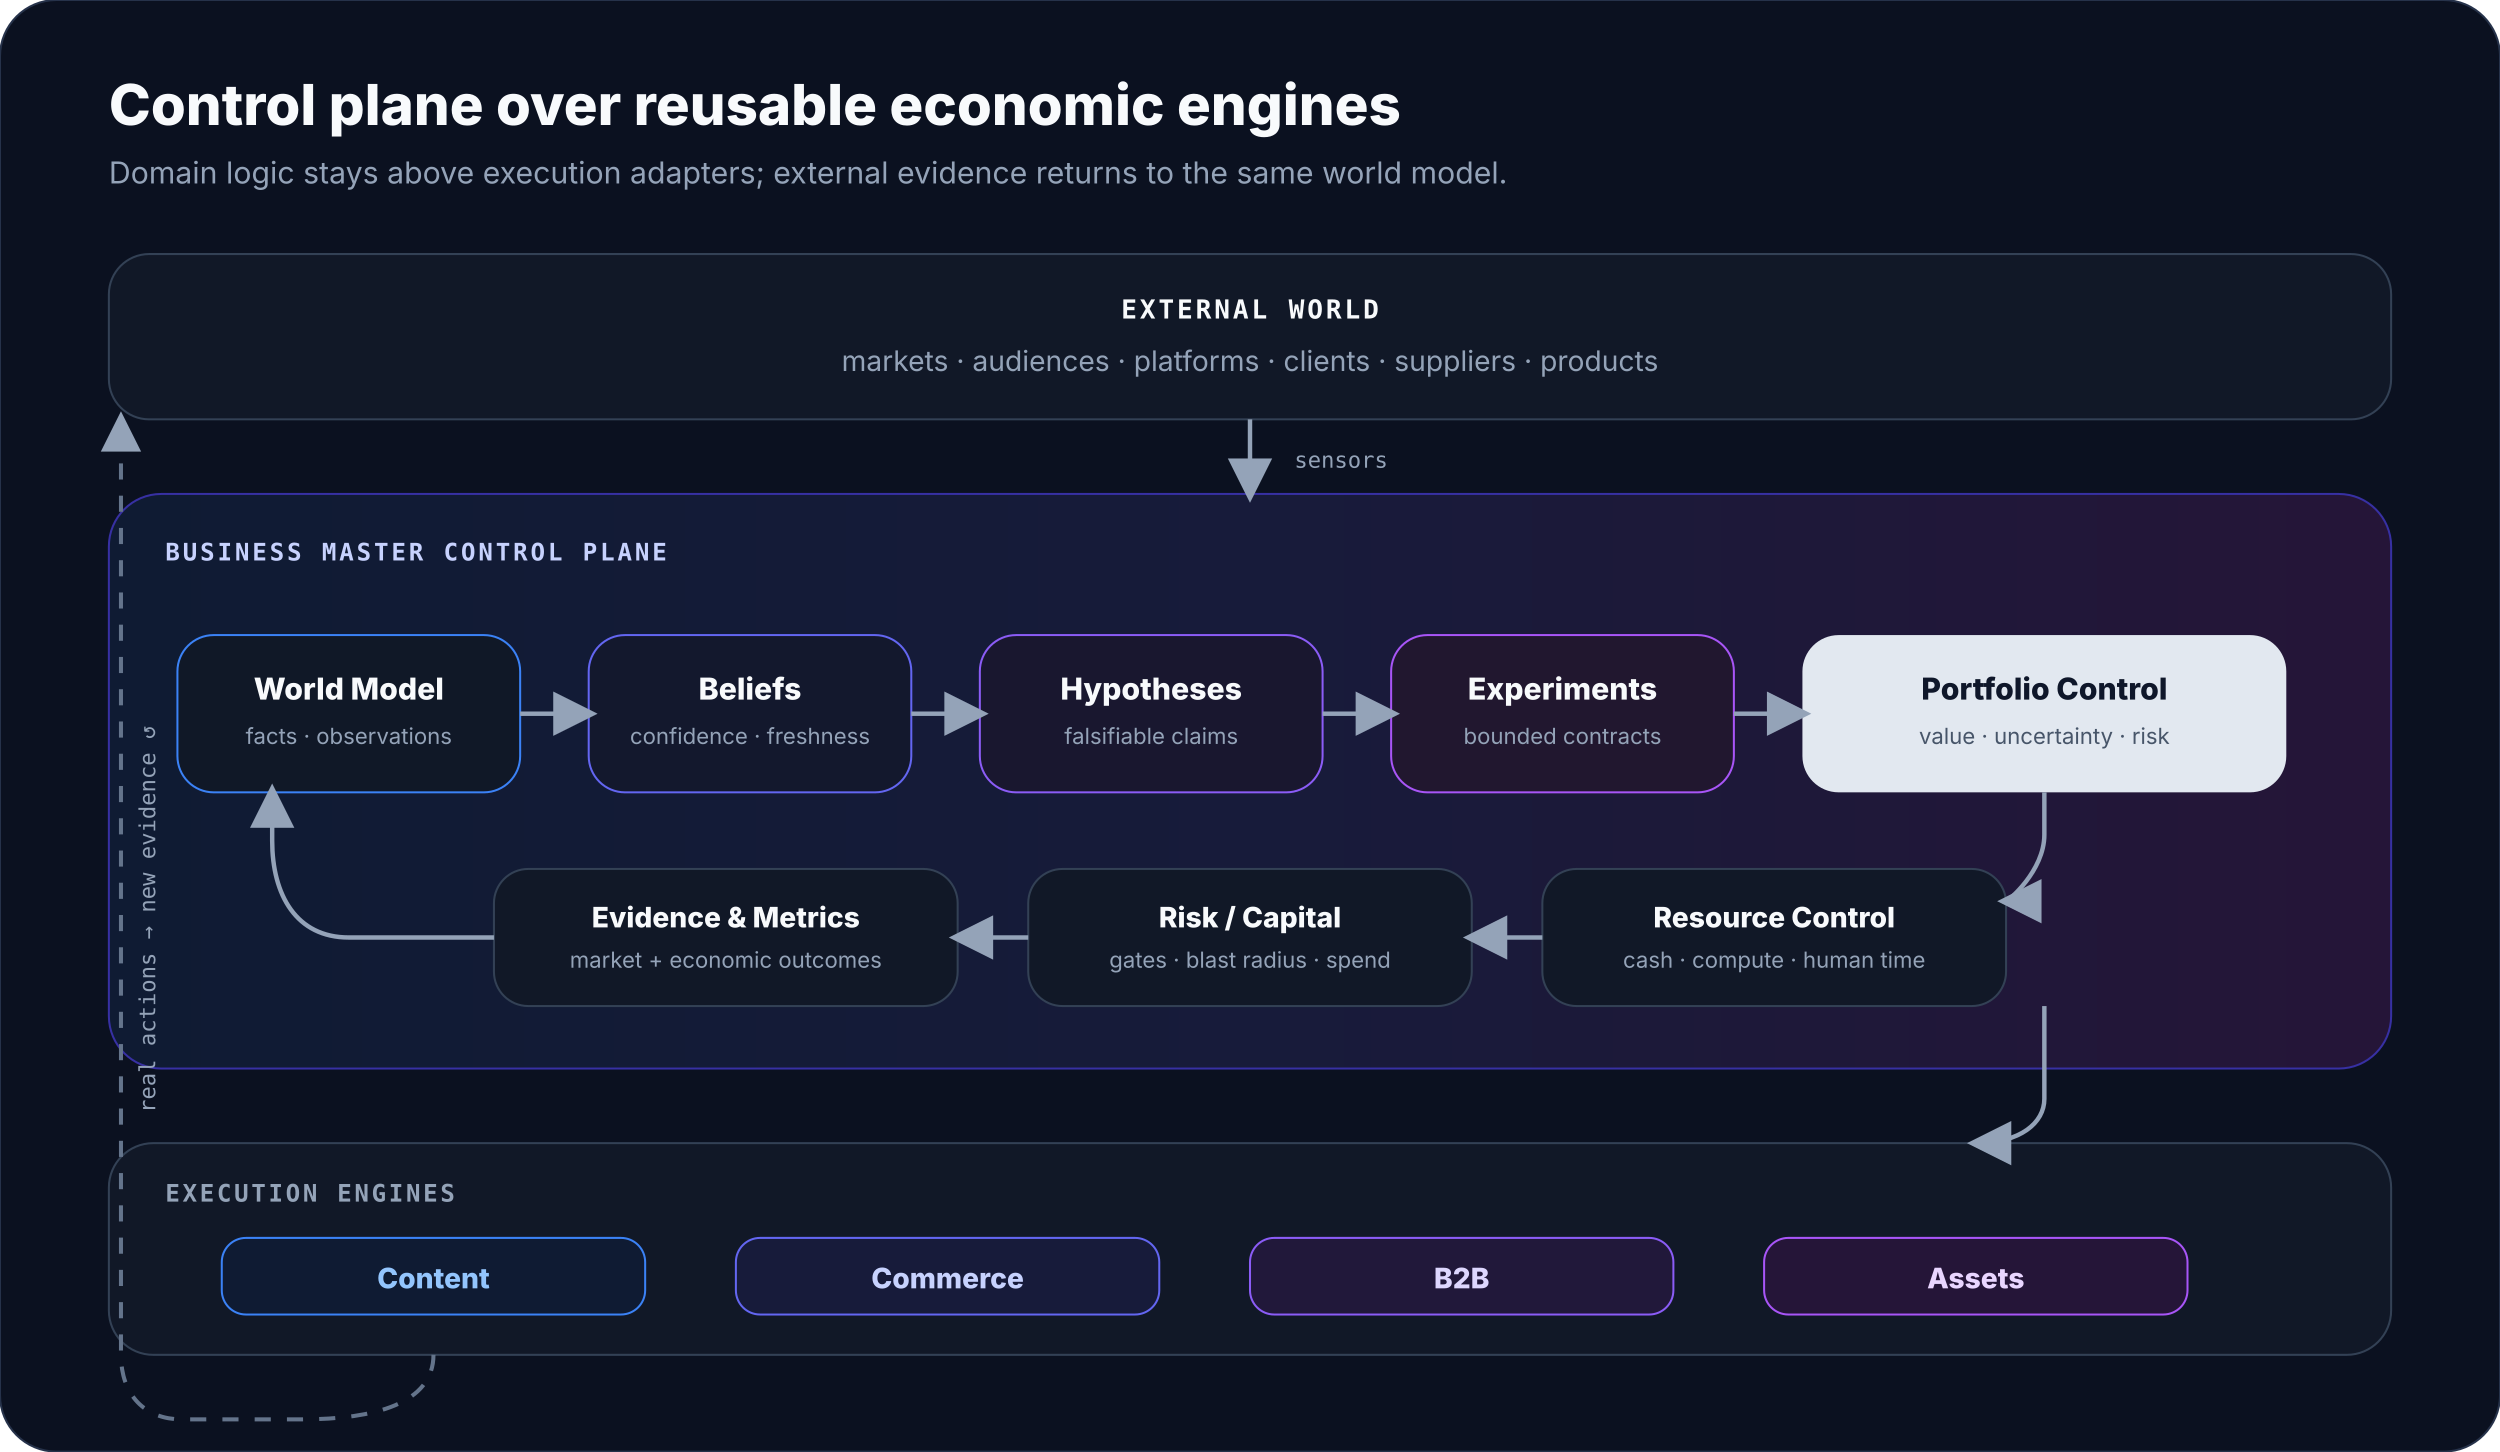
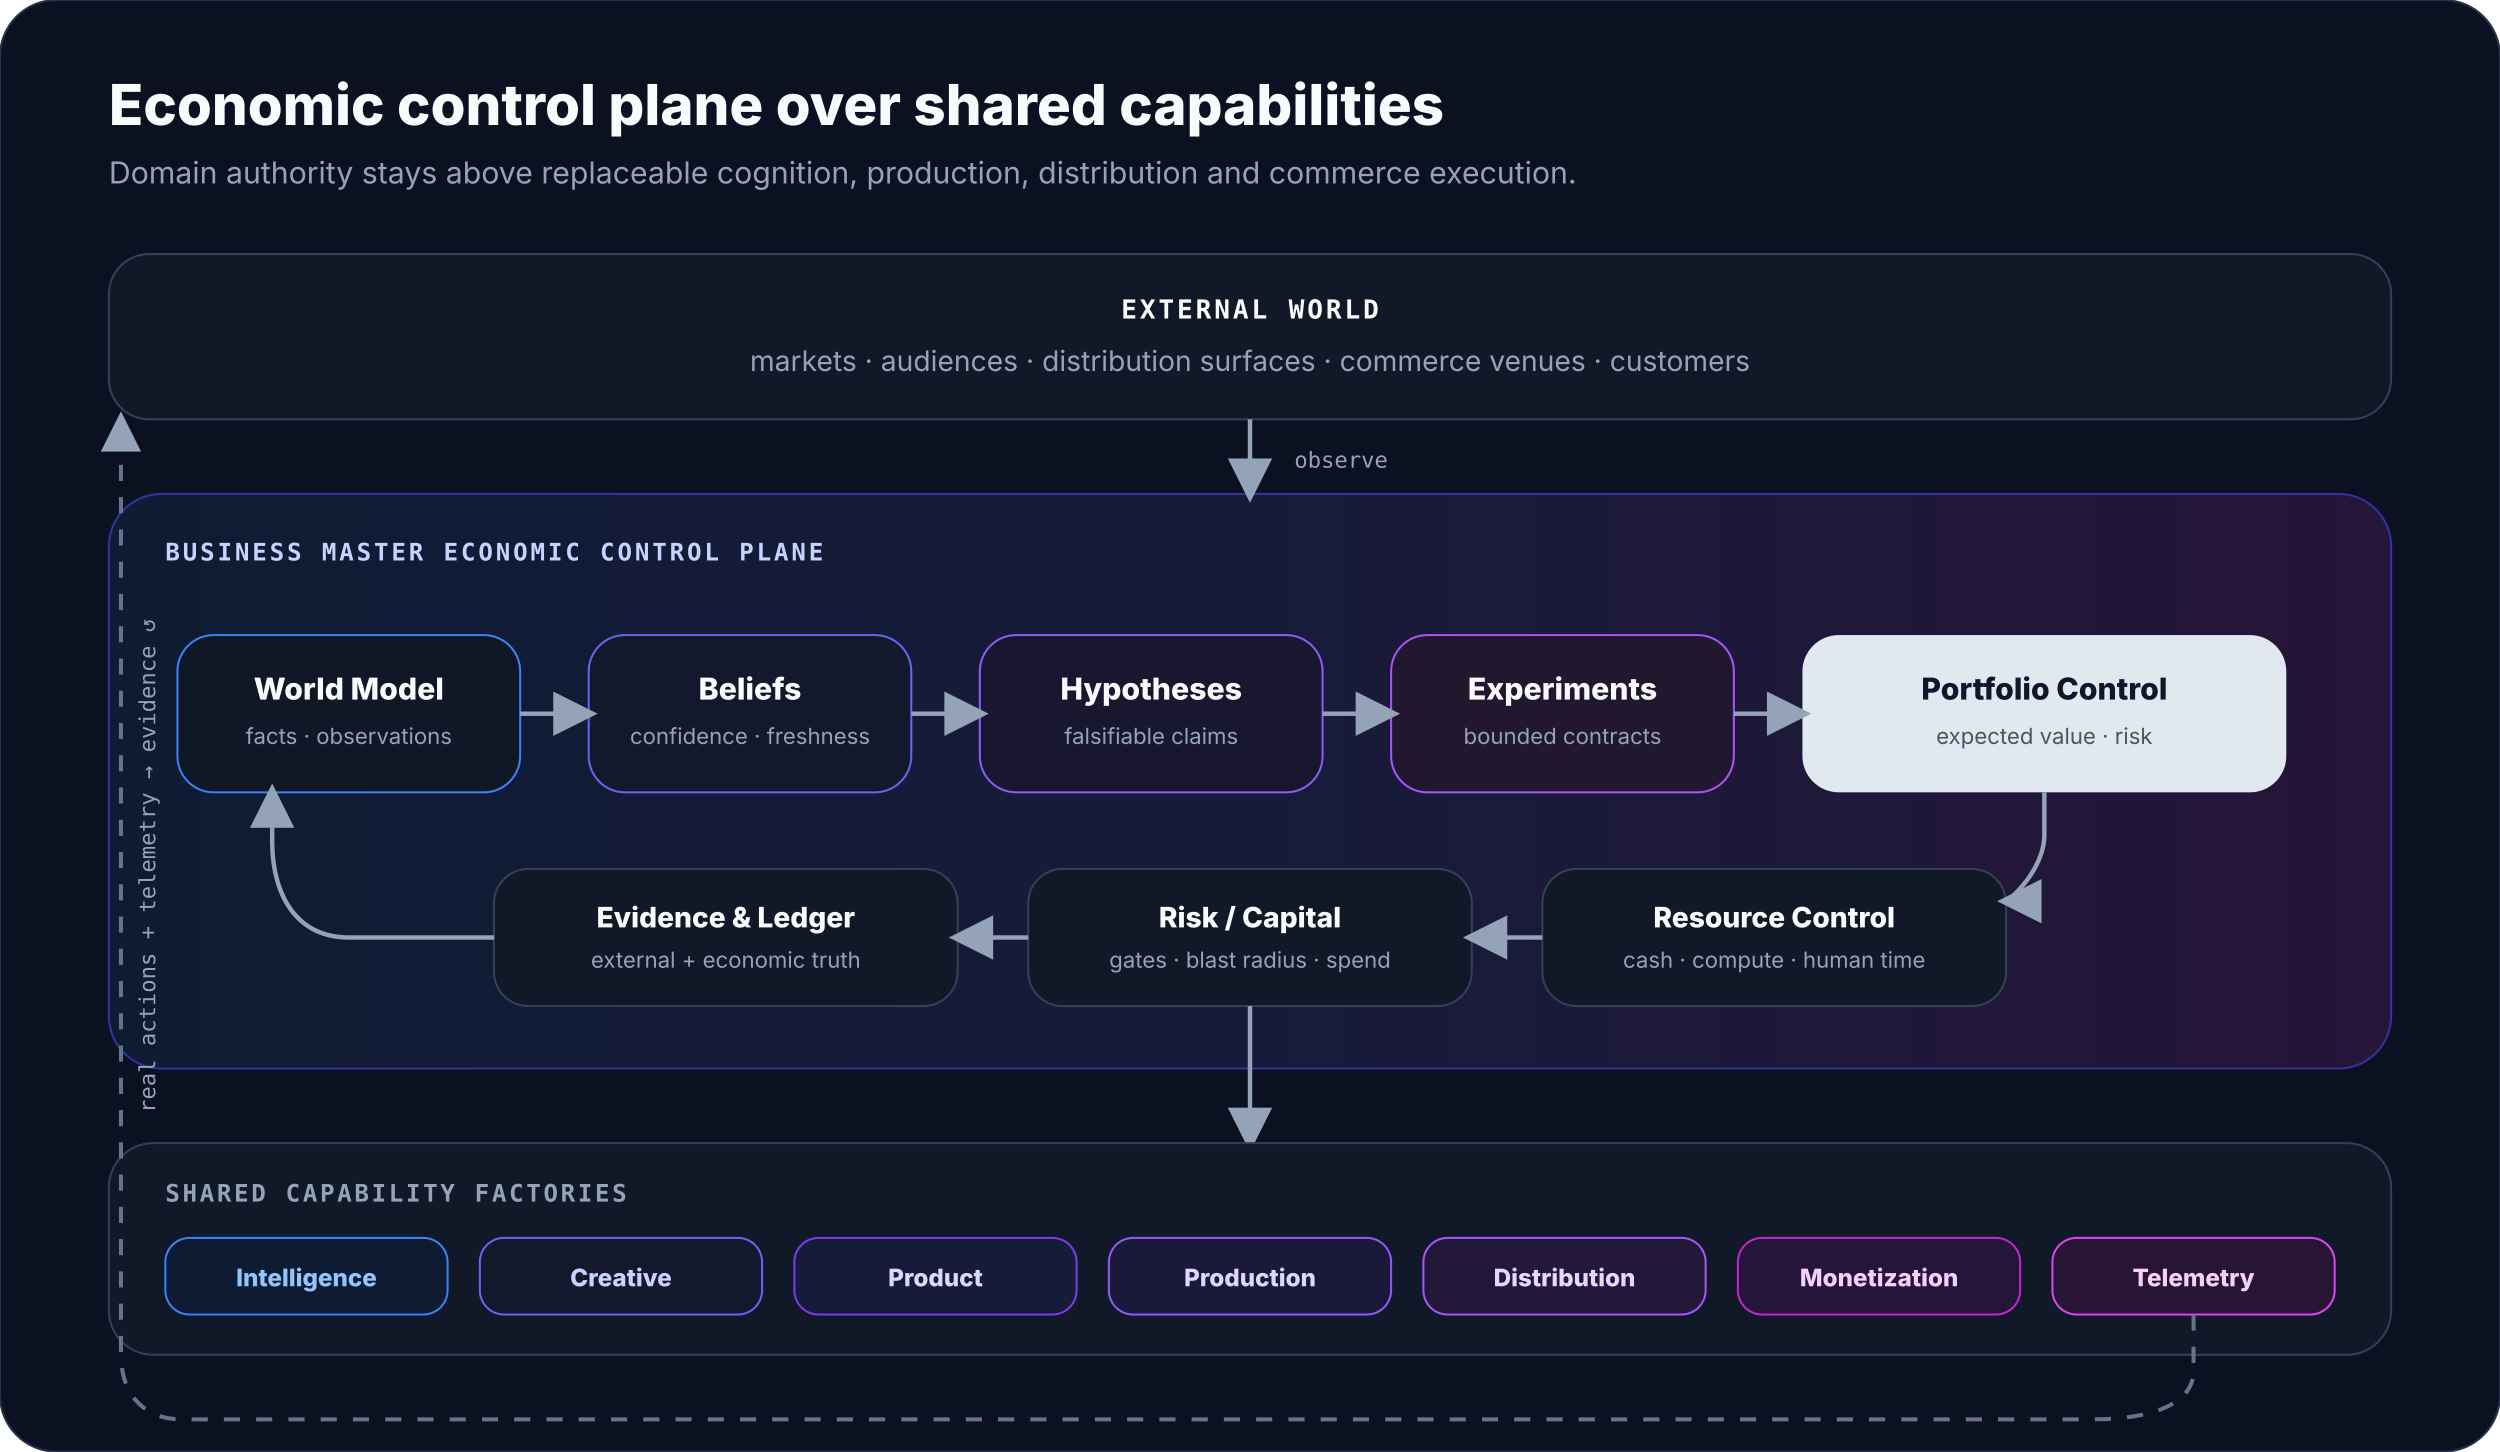
<svg xmlns="http://www.w3.org/2000/svg" width="1240" height="720" viewBox="0 0 1240 720" role="img" aria-labelledby="title desc">
  <defs>
    <marker id="arrow" markerWidth="10" markerHeight="10" refX="8" refY="5" orient="auto">
      <path d="M0 0L10 5L0 10Z" fill="#94A3B8" />
    </marker>
    <linearGradient id="band" x1="0" y1="0" x2="1" y2="0">
      <stop offset="0" stop-color="#0F1B33" />
      <stop offset="0.5" stop-color="#171B3A" />
      <stop offset="1" stop-color="#251538" />
    </linearGradient>
  </defs>
  <rect width="1240" height="720" rx="28" fill="#0B1120" stroke="#26324A" />
-   <text x="54" y="62" fill="#F8FAFC" font-family="Inter, ui-sans-serif, system-ui, sans-serif" font-size="28" font-weight="800">Control plane over reusable economic engines</text>
-   <text x="54" y="91" fill="#94A3B8" font-family="Inter, ui-sans-serif, system-ui, sans-serif" font-size="15">Domain logic stays above execution adapters; external evidence returns to the same world model.</text>
+   <text x="54" y="62" fill="#F8FAFC" font-family="Inter, ui-sans-serif, system-ui, sans-serif" font-size="28" font-weight="800">Economic control plane over shared capabilities</text>
+   <text x="54" y="91" fill="#94A3B8" font-family="Inter, ui-sans-serif, system-ui, sans-serif" font-size="15">Domain authority stays above replaceable cognition, production, distribution and commerce execution.</text>
  <rect x="54" y="126" width="1132" height="82" rx="20" fill="#111827" stroke="#334155" />
  <text x="620" y="158" text-anchor="middle" fill="#F8FAFC" font-family="ui-monospace, SFMono-Regular, Menlo, monospace" font-size="13" font-weight="800" letter-spacing="1.4">EXTERNAL WORLD</text>
-   <text x="620" y="184" text-anchor="middle" fill="#94A3B8" font-family="Inter, ui-sans-serif, system-ui, sans-serif" font-size="14">markets · audiences · platforms · clients · suppliers · products</text>
+   <text x="620" y="184" text-anchor="middle" fill="#94A3B8" font-family="Inter, ui-sans-serif, system-ui, sans-serif" font-size="14">markets · audiences · distribution surfaces · commerce venues · customers</text>
  <rect x="54" y="245" width="1132" height="285" rx="26" fill="url(#band)" stroke="#3730A3" />
-   <text x="82" y="278" fill="#C7D2FE" font-family="ui-monospace, SFMono-Regular, Menlo, monospace" font-size="12" font-weight="800" letter-spacing="1.4">BUSINESS MASTER CONTROL PLANE</text>
+   <text x="82" y="278" fill="#C7D2FE" font-family="ui-monospace, SFMono-Regular, Menlo, monospace" font-size="12" font-weight="800" letter-spacing="1.4">BUSINESS MASTER ECONOMIC CONTROL PLANE</text>
  <g font-family="Inter, ui-sans-serif, system-ui, sans-serif" text-anchor="middle">
    <g>
      <rect x="88" y="315" width="170" height="78" rx="18" fill="#101827" stroke="#3B82F6" />
      <text x="173" y="347" fill="#F8FAFC" font-size="15" font-weight="800">World Model</text>
      <text x="173" y="369" fill="#94A3B8" font-size="11">facts · observations</text>
    </g>
    <g>
      <rect x="292" y="315" width="160" height="78" rx="18" fill="#13182D" stroke="#6366F1" />
      <text x="372" y="347" fill="#F8FAFC" font-size="15" font-weight="800">Beliefs</text>
      <text x="372" y="369" fill="#94A3B8" font-size="11">confidence · freshness</text>
    </g>
    <g>
      <rect x="486" y="315" width="170" height="78" rx="18" fill="#19172F" stroke="#8B5CF6" />
      <text x="571" y="347" fill="#F8FAFC" font-size="15" font-weight="800">Hypotheses</text>
      <text x="571" y="369" fill="#94A3B8" font-size="11">falsifiable claims</text>
    </g>
    <g>
      <rect x="690" y="315" width="170" height="78" rx="18" fill="#21172F" stroke="#A855F7" />
      <text x="775" y="347" fill="#F8FAFC" font-size="15" font-weight="800">Experiments</text>
      <text x="775" y="369" fill="#94A3B8" font-size="11">bounded contracts</text>
    </g>
    <g>
      <rect x="894" y="315" width="240" height="78" rx="18" fill="#E2E8F0" />
      <text x="1014" y="347" fill="#0F172A" font-size="15" font-weight="800">Portfolio Control</text>
-       <text x="1014" y="369" fill="#475569" font-size="11">value · uncertainty · risk</text>
+       <text x="1014" y="369" fill="#475569" font-size="11">expected value · risk</text>
    </g>
    <g>
      <rect x="245" y="431" width="230" height="68" rx="17" fill="#111827" stroke="#334155" />
-       <text x="360" y="460" fill="#F8FAFC" font-size="14" font-weight="800">Evidence &amp; Metrics</text>
-       <text x="360" y="480" fill="#94A3B8" font-size="11">market + economic outcomes</text>
+       <text x="360" y="460" fill="#F8FAFC" font-size="14" font-weight="800">Evidence &amp; Ledger</text>
+       <text x="360" y="480" fill="#94A3B8" font-size="11">external + economic truth</text>
    </g>
    <g>
      <rect x="510" y="431" width="220" height="68" rx="17" fill="#111827" stroke="#334155" />
      <text x="620" y="460" fill="#F8FAFC" font-size="14" font-weight="800">Risk / Capital</text>
      <text x="620" y="480" fill="#94A3B8" font-size="11">gates · blast radius · spend</text>
    </g>
    <g>
      <rect x="765" y="431" width="230" height="68" rx="17" fill="#111827" stroke="#334155" />
      <text x="880" y="460" fill="#F8FAFC" font-size="14" font-weight="800">Resource Control</text>
      <text x="880" y="480" fill="#94A3B8" font-size="11">cash · compute · human time</text>
    </g>
  </g>
  <g fill="none" stroke="#94A3B8" stroke-width="2.2" marker-end="url(#arrow)">
    <path d="M258 354H292" />
    <path d="M452 354H486" />
    <path d="M656 354H690" />
    <path d="M860 354H894" />
    <path d="M1014 393V414C1014 432 996 447 995 447" />
    <path d="M765 465H730" />
    <path d="M510 465H475" />
    <path d="M245 465H173C147 465 135 444 135 417V393" />
  </g>
  <path d="M620 208V245" fill="none" stroke="#94A3B8" stroke-width="2.2" marker-end="url(#arrow)" />
-   <text x="642" y="232" fill="#94A3B8" font-family="ui-monospace, SFMono-Regular, Menlo, monospace" font-size="11">sensors</text>
+   <text x="642" y="232" fill="#94A3B8" font-family="ui-monospace, SFMono-Regular, Menlo, monospace" font-size="11">observe</text>
+   <path d="M620 499V567" fill="none" stroke="#94A3B8" stroke-width="2.2" marker-end="url(#arrow)" />
  <rect x="54" y="567" width="1132" height="105" rx="22" fill="#111827" stroke="#334155" />
-   <text x="82" y="596" fill="#94A3B8" font-family="ui-monospace, SFMono-Regular, Menlo, monospace" font-size="12" font-weight="800" letter-spacing="1.3">EXECUTION ENGINES</text>
-   <g font-family="Inter, ui-sans-serif, system-ui, sans-serif" font-size="14" font-weight="800" text-anchor="middle">
-     <rect x="110" y="614" width="210" height="38" rx="12" fill="#0F1B33" stroke="#3B82F6" />
-     <text x="215" y="639" fill="#93C5FD">Content</text>
-     <rect x="365" y="614" width="210" height="38" rx="12" fill="#171B3A" stroke="#6366F1" />
-     <text x="470" y="639" fill="#C7D2FE">Commerce</text>
-     <rect x="620" y="614" width="210" height="38" rx="12" fill="#21183A" stroke="#8B5CF6" />
-     <text x="725" y="639" fill="#DDD6FE">B2B</text>
-     <rect x="875" y="614" width="210" height="38" rx="12" fill="#251538" stroke="#A855F7" />
-     <text x="980" y="639" fill="#E9D5FF">Assets</text>
+   <text x="82" y="596" fill="#94A3B8" font-family="ui-monospace, SFMono-Regular, Menlo, monospace" font-size="12" font-weight="800" letter-spacing="1.3">SHARED CAPABILITY FACTORIES</text>
+   <g font-family="Inter, ui-sans-serif, system-ui, sans-serif" font-size="12" font-weight="800" text-anchor="middle">
+     <rect x="82" y="614" width="140" height="38" rx="12" fill="#0F1B33" stroke="#3B82F6" />
+     <text x="152" y="638" fill="#93C5FD">Intelligence</text>
+     <rect x="238" y="614" width="140" height="38" rx="12" fill="#13182D" stroke="#6366F1" />
+     <text x="308" y="638" fill="#C7D2FE">Creative</text>
+     <rect x="394" y="614" width="140" height="38" rx="12" fill="#171B3A" stroke="#7C3AED" />
+     <text x="464" y="638" fill="#DDD6FE">Product</text>
+     <rect x="550" y="614" width="140" height="38" rx="12" fill="#1B193A" stroke="#8B5CF6" />
+     <text x="620" y="638" fill="#DDD6FE">Production</text>
+     <rect x="706" y="614" width="140" height="38" rx="12" fill="#21183A" stroke="#A855F7" />
+     <text x="776" y="638" fill="#E9D5FF">Distribution</text>
+     <rect x="862" y="614" width="140" height="38" rx="12" fill="#251538" stroke="#C026D3" />
+     <text x="932" y="638" fill="#F5D0FE">Monetization</text>
+     <rect x="1018" y="614" width="140" height="38" rx="12" fill="#281536" stroke="#D946EF" />
+     <text x="1088" y="638" fill="#F5D0FE">Telemetry</text>
  </g>
-   <path d="M1014 499V545C1014 557 1002 567 980 567" fill="none" stroke="#94A3B8" stroke-width="2.2" marker-end="url(#arrow)" />
-   <path d="M215 672C215 696 186 704 150 704H90C72 704 60 692 60 672V208" fill="none" stroke="#64748B" stroke-width="2" stroke-dasharray="8 8" marker-end="url(#arrow)" />
-   <text x="77" y="552" transform="rotate(-90 77 552)" fill="#94A3B8" font-family="ui-monospace, SFMono-Regular, Menlo, monospace" font-size="11">real actions → new evidence ↺</text>
+   <path d="M1088 652V680C1088 696 1068 704 1038 704H90C72 704 60 692 60 672V208" fill="none" stroke="#64748B" stroke-width="2" stroke-dasharray="8 8" marker-end="url(#arrow)" />
+   <text x="77" y="552" transform="rotate(-90 77 552)" fill="#94A3B8" font-family="ui-monospace, SFMono-Regular, Menlo, monospace" font-size="11">real actions + telemetry → evidence ↺</text>
</svg>
